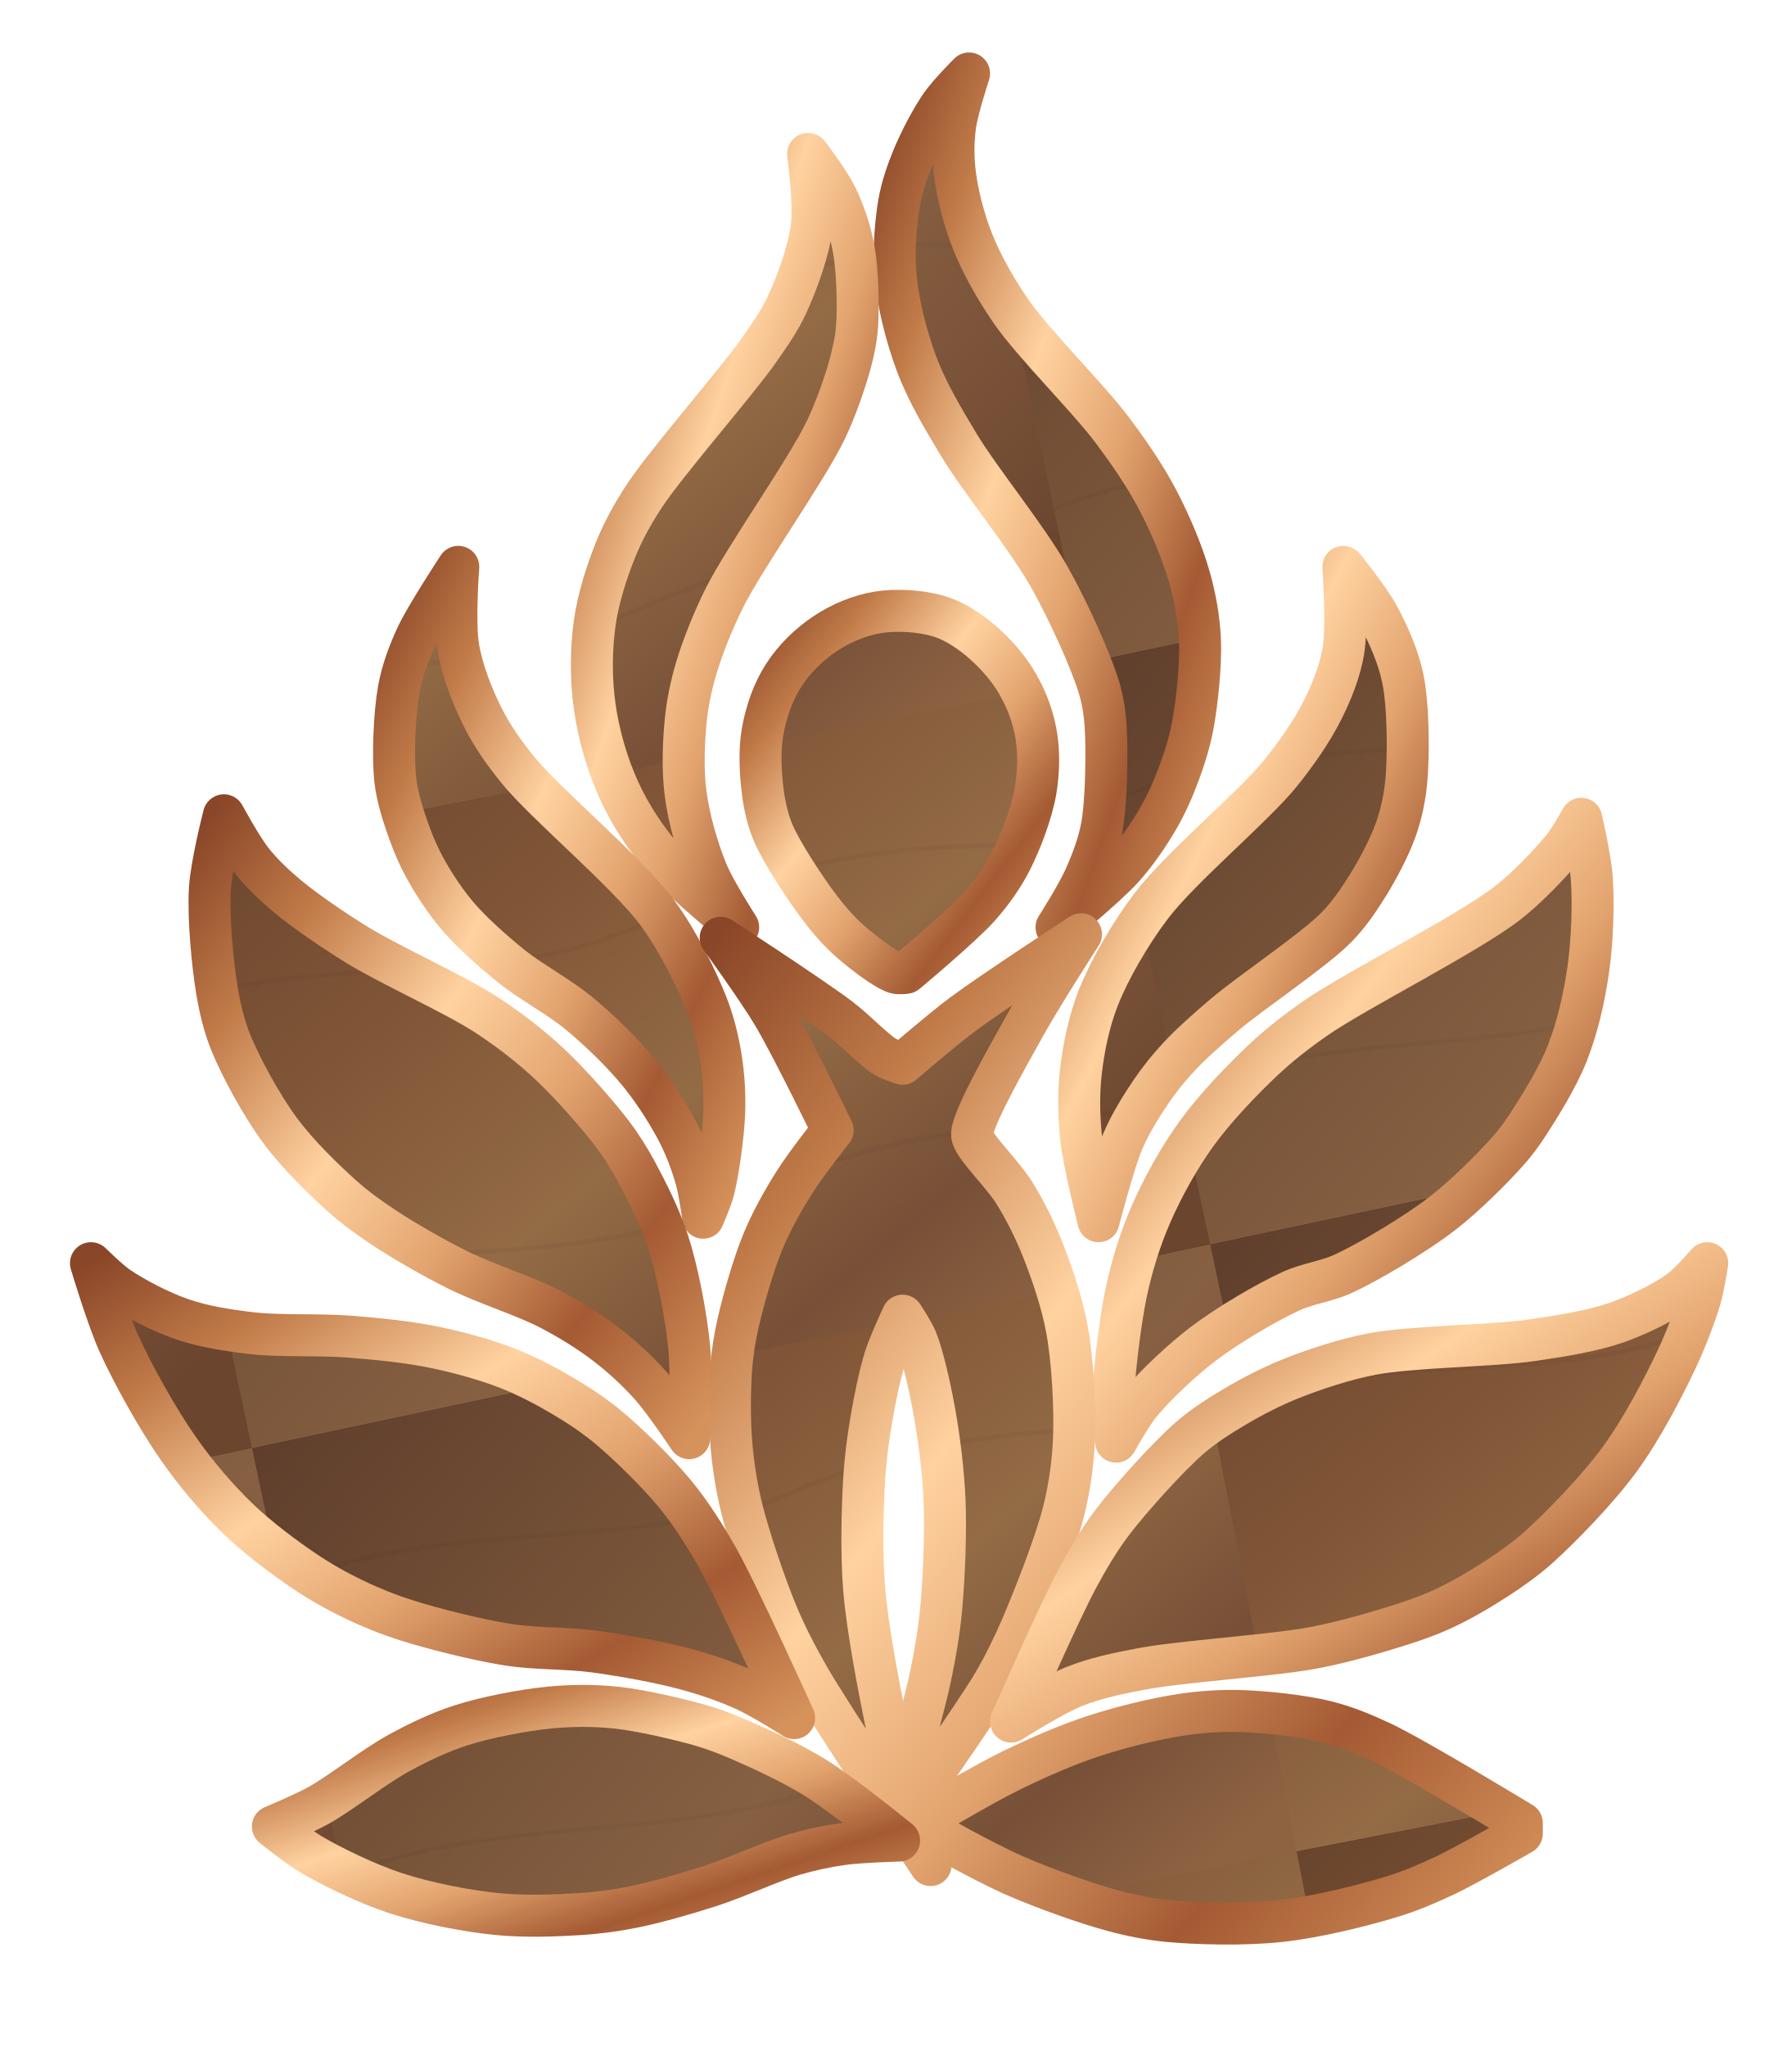
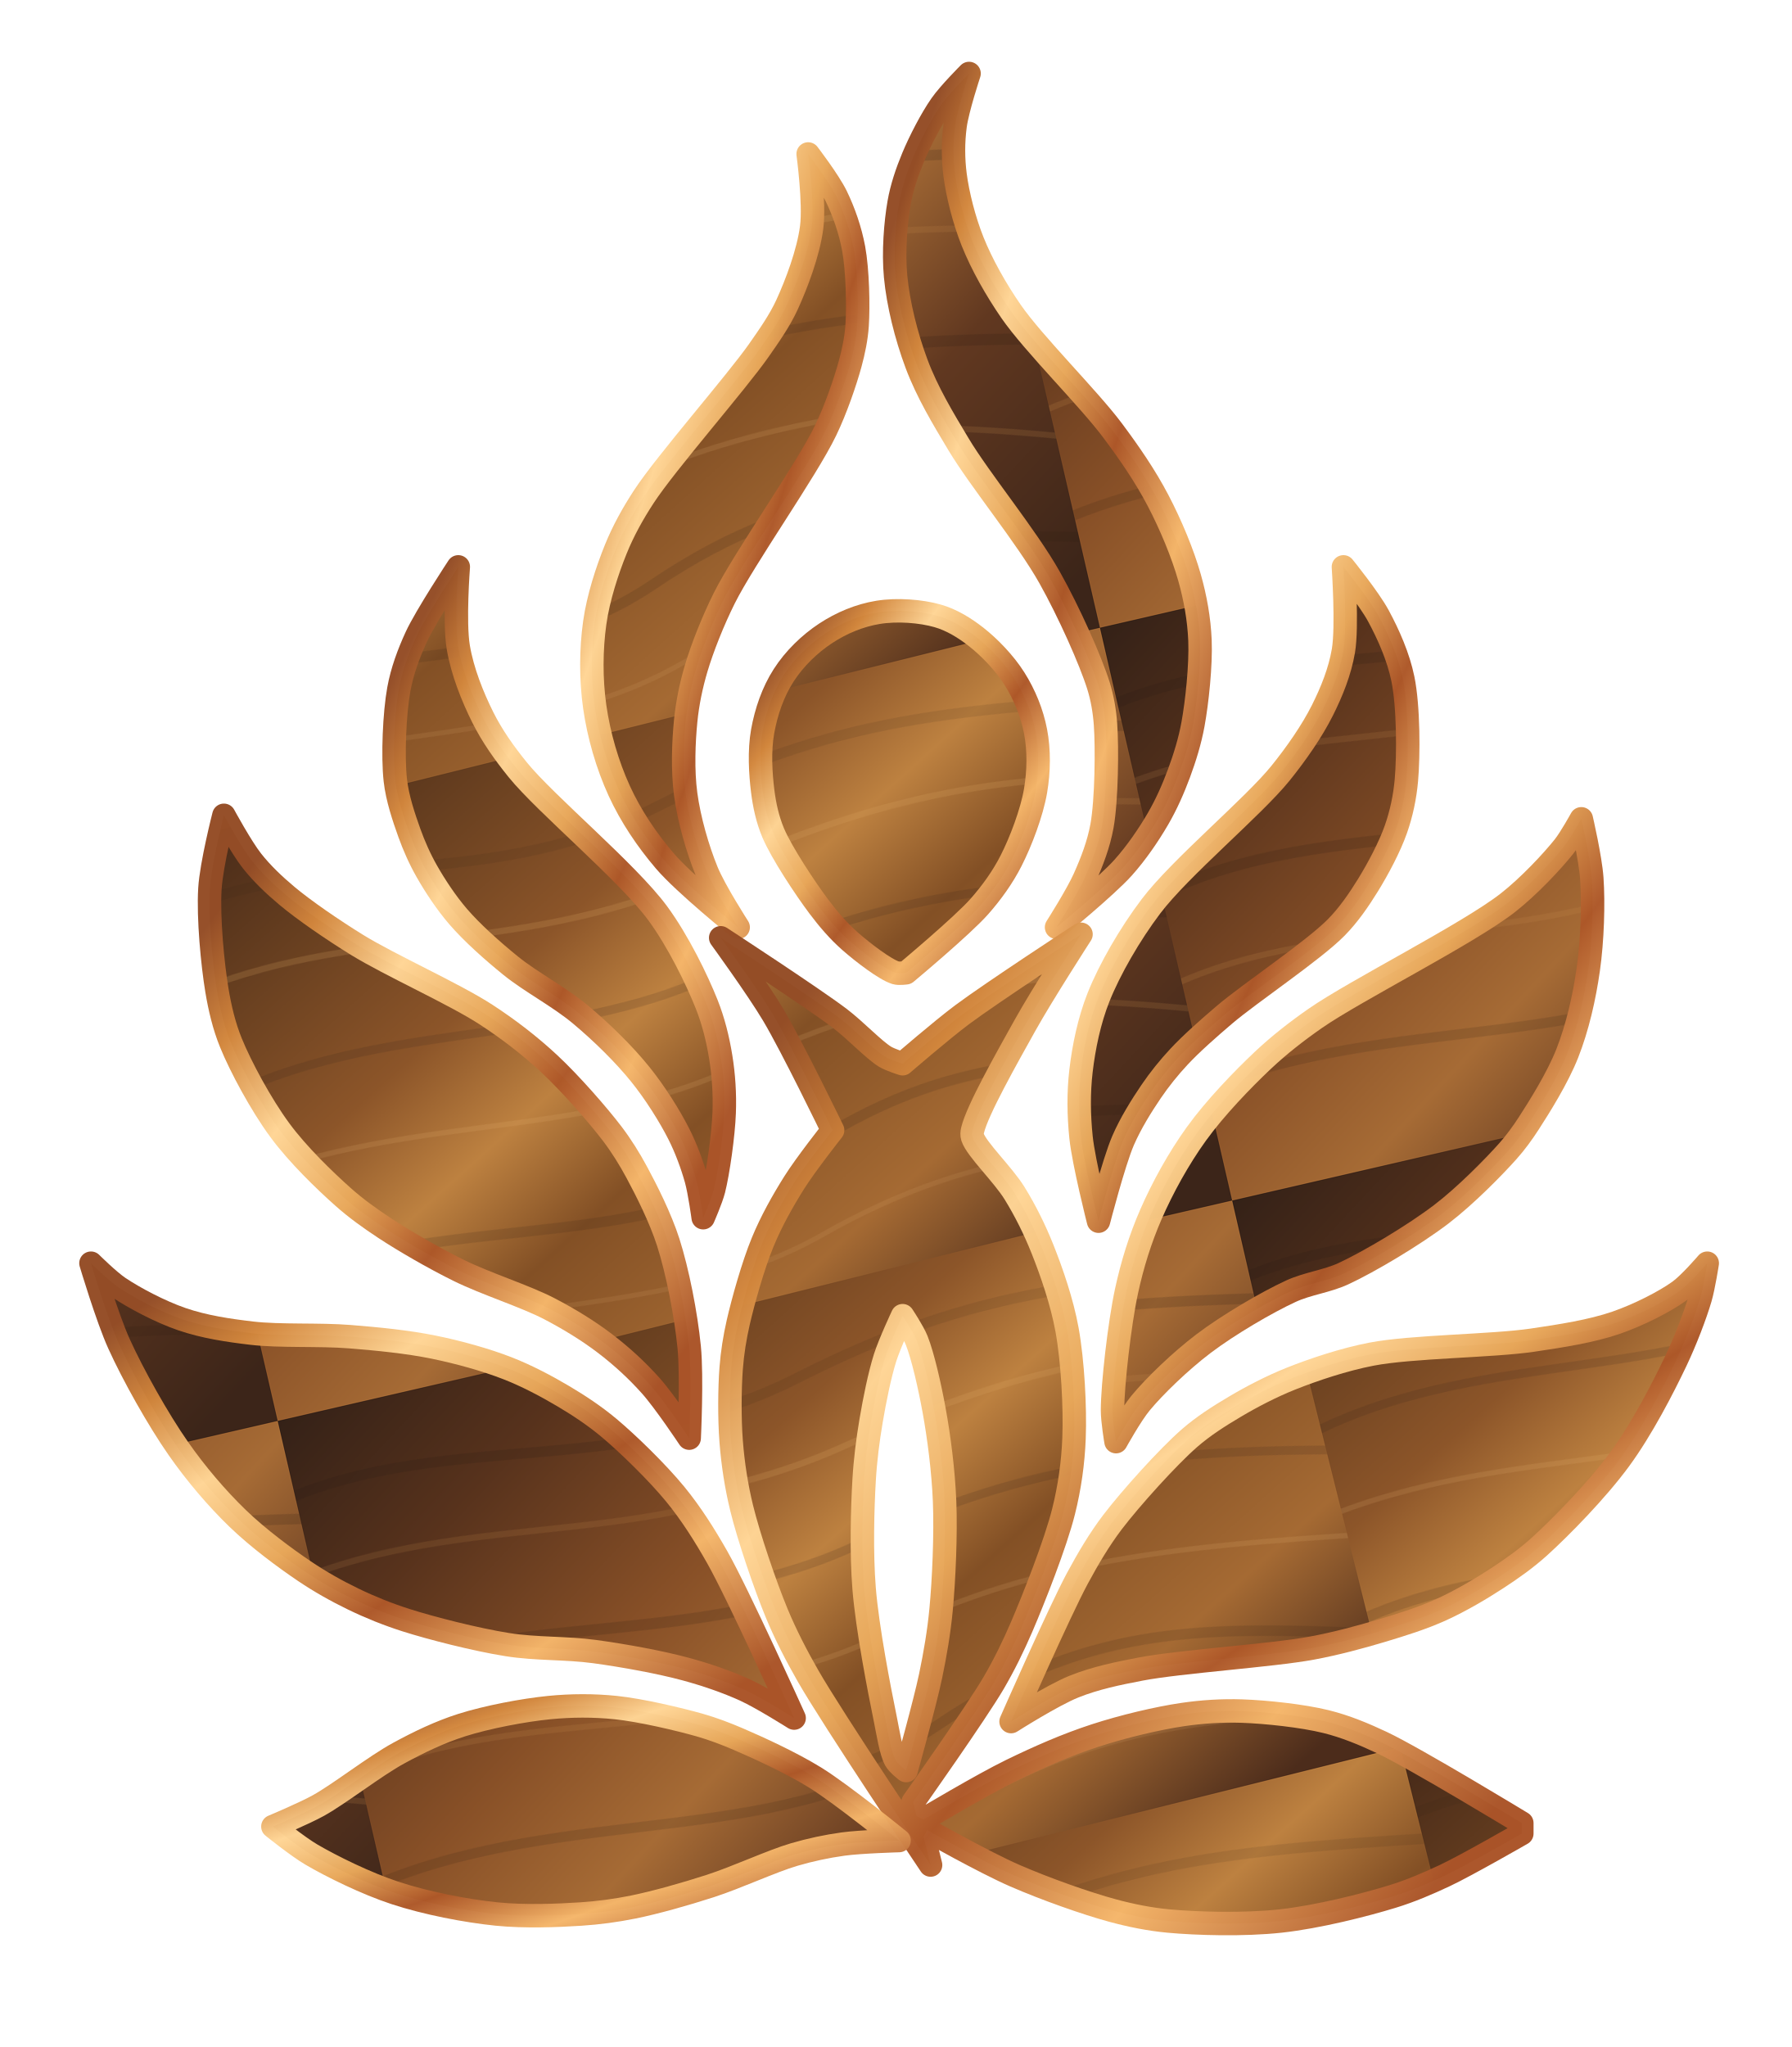
<svg xmlns="http://www.w3.org/2000/svg" viewBox="34 85 512 585" width="512" height="585" role="img" aria-label="Isotipo Equilibria Wellness">
  <defs>
    <linearGradient id="bronzeText" x1="0" y1="0" x2="1" y2="0">
      <stop offset="0" stop-color="#9e7143" />
      <stop offset=".22" stop-color="#c8975a" />
      <stop offset=".47" stop-color="#f0d6a0" />
      <stop offset=".70" stop-color="#d0a16a" />
      <stop offset="1" stop-color="#987044" />
    </linearGradient>
-     <linearGradient id="woodHoney" x1="0" y1="0" x2=".9" y2="1">
-       <stop offset="0" stop-color="#69452d" />
-       <stop offset=".30" stop-color="#805537" />
-       <stop offset=".58" stop-color="#936b45" />
-       <stop offset=".83" stop-color="#775037" />
-       <stop offset="1" stop-color="#8d6342" />
+     <linearGradient id="woodHoney" x1="0" y1="0" x2=".88" y2="1">
+       <stop offset="0" stop-color="#442818" />
+       <stop offset=".18" stop-color="#694020" />
+       <stop offset=".35" stop-color="#8c5529" />
+       <stop offset=".48" stop-color="#bd8140" />
+       <stop offset=".61" stop-color="#835025" />
+       <stop offset=".81" stop-color="#a56a33" />
+       <stop offset="1" stop-color="#4c2c1b" />
    </linearGradient>
-     <linearGradient id="woodWalnut" x1="0" y1="0" x2="1" y2=".8">
-       <stop offset="0" stop-color="#5f3e2c" />
-       <stop offset=".32" stop-color="#735036" />
-       <stop offset=".63" stop-color="#876042" />
-       <stop offset="1" stop-color="#6c452f" />
+     <linearGradient id="woodWalnut" x1="0" y1="0" x2="1" y2=".9">
+       <stop offset="0" stop-color="#342117" />
+       <stop offset=".19" stop-color="#57321c" />
+       <stop offset=".41" stop-color="#885027" />
+       <stop offset=".57" stop-color="#a66b35" />
+       <stop offset=".75" stop-color="#613820" />
+       <stop offset="1" stop-color="#3c2519" />
    </linearGradient>
-     <linearGradient id="copperRim" x1="0" y1="0" x2="1" y2="1">
-       <stop offset="0" stop-color="#8a4628" />
-       <stop offset=".18" stop-color="#c17b49" />
-       <stop offset=".40" stop-color="#ffd2a0" />
-       <stop offset=".59" stop-color="#e2a36e" />
-       <stop offset=".79" stop-color="#a45a33" />
-       <stop offset="1" stop-color="#d6925b" />
+     <linearGradient id="copperRim" x1=".05" y1=".12" x2=".9" y2=".95">
+       <stop offset="0" stop-color="#944d26" />
+       <stop offset=".13" stop-color="#d2863c" />
+       <stop offset=".28" stop-color="#ffd595" />
+       <stop offset=".44" stop-color="#e8a759" />
+       <stop offset=".59" stop-color="#ad5728" />
+       <stop offset=".78" stop-color="#f5b66a" />
+       <stop offset="1" stop-color="#aa5428" />
    </linearGradient>
-     <pattern id="woodPetal" width="280" height="170" patternUnits="userSpaceOnUse" patternTransform="rotate(-11)">
-       <rect width="280" height="170" fill="url(#woodHoney)" />
-       <g fill="none" stroke="#38251b" stroke-width="1.35" opacity=".065" stroke-linecap="round">
-         <path d="M-10 44C48 29 95 57 148 44S236 37 295 51" />
-         <path d="M-10 127C51 112 101 140 157 127S236 119 294 136" />
+     <pattern id="woodPetal" width="280" height="168" patternUnits="userSpaceOnUse" patternTransform="rotate(-14)">
+       <rect width="280" height="168" fill="url(#woodHoney)" />
+       <g fill="none" stroke-linecap="round">
+         <path d="M-14 22C40 8 81 37 138 24S227 17 296 30" stroke="#2f1e15" stroke-width="3" opacity=".12" />
+         <path d="M-12 45C44 33 87 57 147 46S241 39 296 54" stroke="#dfaa64" stroke-width="1.8" opacity=".19" />
+         <path d="M-11 77C43 61 94 85 145 74S236 69 294 84" stroke="#321f17" stroke-width="2.5" opacity=".16" />
+         <path d="M-10 100C46 90 95 112 145 101S239 98 298 109" stroke="#edbe7b" stroke-width="1.5" opacity=".14" />
+         <path d="M-11 132C45 117 101 149 153 130S237 122 292 138" stroke="#332015" stroke-width="3" opacity=".16" />
+         <path d="M-8 155C49 144 105 168 155 154S239 148 297 162" stroke="#e6b075" stroke-width="1.4" opacity=".12" />
      </g>
    </pattern>
-     <pattern id="woodPetalDark" width="280" height="170" patternUnits="userSpaceOnUse" patternTransform="rotate(-12)">
-       <rect width="280" height="170" fill="url(#woodWalnut)" />
-       <g fill="none" stroke="#2d211a" stroke-width="1.3" opacity=".055" stroke-linecap="round">
-         <path d="M-8 42C46 27 101 55 156 43S236 37 293 52" />
-         <path d="M-8 127C43 113 101 140 153 126S234 120 291 136" />
+     <pattern id="woodPetalDark" width="280" height="168" patternUnits="userSpaceOnUse" patternTransform="rotate(-13)">
+       <rect width="280" height="168" fill="url(#woodWalnut)" />
+       <g fill="none" stroke-linecap="round">
+         <path d="M-14 25C39 10 87 38 142 26S229 18 296 32" stroke="#251710" stroke-width="3" opacity=".17" />
+         <path d="M-12 47C42 35 93 60 143 47S240 40 296 55" stroke="#d99b54" stroke-width="1.8" opacity=".13" />
+         <path d="M-11 81C42 63 97 91 151 80S233 72 296 87" stroke="#21160f" stroke-width="3.2" opacity=".16" />
+         <path d="M-10 106C45 91 95 120 154 105S237 97 296 117" stroke="#c78e4f" stroke-width="1.7" opacity=".17" />
+         <path d="M-10 137C45 124 102 148 148 136S237 129 297 146" stroke="#2a1910" stroke-width="2.9" opacity=".15" />
      </g>
    </pattern>
  </defs>
  <g shape-rendering="geometricPrecision">
-     <path d="M311.00,106.00 C311.00,106.00 305.29,111.71 303.00,115.00 C300.23,118.97 296.96,125.29 295.00,130.00 C293.26,134.19 291.78,138.53 291.00,143.00 C290.01,148.68 289.34,157.02 290.00,164.00 C290.73,171.75 293.00,180.97 296.00,189.00 C299.02,197.06 303.55,204.59 308.00,212.00 C314.17,222.29 327.46,238.37 334.00,250.00 C339.56,259.88 345.76,273.81 348.00,281.00 C349.11,284.56 349.73,288.28 350.00,292.00 C350.49,298.68 350.32,313.65 349.00,321.00 C348.07,326.19 346.15,331.19 344.00,336.00 C341.83,340.86 336.00,350.00 336.00,350.00 C336.00,350.00 350.25,338.30 355.00,333.00 C358.83,328.73 362.36,323.54 365.00,319.00 C367.40,314.87 369.34,310.47 371.00,306.00 C372.67,301.49 374.13,296.77 375.00,292.00 C376.16,285.66 377.29,275.05 377.00,268.00 C376.75,261.92 375.66,255.85 374.00,250.00 C372.09,243.26 368.68,235.02 365.00,228.00 C361.32,220.97 356.76,214.37 352.00,208.00 C345.17,198.85 329.40,183.26 323.00,174.00 C318.68,167.74 314.63,160.57 312.00,154.00 C309.57,147.92 307.72,140.56 307.00,135.00 C306.40,130.37 306.39,125.63 307.00,121.00 C307.64,116.12 311.00,106.00 311.00,106.00 Z" fill="url(#woodPetalDark)" stroke="url(#copperRim)" stroke-linejoin="round" stroke-width="12" stroke-opacity="1" fill-rule="evenodd" />
-     <path d="M265.00,129.00 C265.00,129.00 266.91,143.05 266.00,150.00 C265.05,157.29 261.66,166.19 259.00,172.00 C256.88,176.63 253.91,180.83 251.00,185.00 C244.45,194.39 224.41,217.17 218.00,227.00 C214.90,231.75 212.12,236.75 210.00,242.00 C207.57,248.00 205.01,255.79 204.00,263.00 C202.94,270.57 202.87,279.08 204.00,287.00 C205.15,295.08 207.61,303.60 211.00,311.00 C214.32,318.23 218.84,324.95 224.00,331.00 C229.64,337.62 245.00,350.00 245.00,350.00 C245.00,350.00 238.32,339.66 236.00,334.00 C233.40,327.65 230.97,319.24 230.00,312.00 C229.07,305.06 229.40,297.02 230.00,291.00 C230.50,285.93 231.55,280.89 233.00,276.00 C234.75,270.11 237.80,262.43 241.00,256.00 C246.77,244.42 264.49,219.46 270.00,208.00 C272.93,201.92 275.62,194.05 277.00,189.00 C277.98,185.40 278.75,181.72 279.00,178.00 C279.37,172.48 279.15,162.20 278.00,156.00 C277.04,150.82 275.21,145.53 273.00,141.00 C270.89,136.68 265.00,129.00 265.00,129.00 Z" fill="url(#woodPetal)" stroke="url(#copperRim)" stroke-linejoin="round" stroke-width="12" stroke-opacity="1" fill-rule="evenodd" />
-     <path d="M165.00,247.00 C165.00,247.00 155.73,261.07 153.00,267.00 C150.80,271.79 148.94,276.81 148.00,282.00 C146.75,288.86 146.23,301.12 147.00,308.00 C147.57,313.14 149.45,318.67 151.00,323.00 C152.36,326.79 154.01,330.50 156.00,334.00 C158.29,338.04 161.55,343.01 165.00,347.00 C168.96,351.58 174.69,356.70 180.00,361.00 C185.82,365.71 193.81,369.81 200.00,375.00 C206.14,380.15 212.36,386.26 217.00,392.00 C221.24,397.25 225.42,403.92 228.00,409.00 C230.11,413.14 231.87,417.97 233.00,422.00 C234.01,425.59 235.00,433.00 235.00,433.00 C235.00,433.00 237.30,427.76 238.00,425.00 C239.25,420.03 240.77,409.37 241.00,403.00 C241.20,397.66 240.85,392.19 240.00,387.00 C239.17,381.89 237.91,376.81 236.00,372.00 C233.23,365.02 227.83,353.93 222.00,346.00 C213.44,334.34 189.90,314.76 182.00,305.00 C178.22,300.33 174.68,295.38 172.00,290.00 C169.08,284.15 166.18,276.96 165.00,270.00 C163.77,262.74 165.00,247.00 165.00,247.00 Z" fill="url(#woodPetal)" stroke="url(#copperRim)" stroke-linejoin="round" stroke-width="12" stroke-opacity="1" fill-rule="evenodd" />
-     <path d="M418.00,247.00 C418.00,247.00 419.18,264.10 418.00,271.00 C416.99,276.92 414.69,282.63 412.00,288.00 C409.04,293.91 404.53,300.39 400.00,306.00 C392.17,315.68 371.35,332.96 363.00,344.00 C356.96,351.98 351.18,362.01 348.00,370.00 C345.34,376.69 343.79,384.28 343.00,391.00 C342.26,397.29 342.35,403.70 343.00,410.00 C343.74,417.21 348.00,434.00 348.00,434.00 C348.00,434.00 352.35,417.15 355.00,411.00 C357.13,406.06 360.29,400.99 363.00,397.00 C365.40,393.47 368.09,390.12 371.00,387.00 C374.46,383.28 379.51,378.82 384.00,375.00 C391.40,368.71 409.51,356.62 416.00,350.00 C419.50,346.43 422.37,342.25 425.00,338.00 C427.88,333.34 431.22,327.07 433.00,322.00 C434.58,317.50 435.58,312.75 436.00,308.00 C436.64,300.81 436.62,286.89 435.00,279.00 C433.70,272.69 430.89,266.35 428.00,261.00 C425.27,255.96 418.00,247.00 418.00,247.00 Z" fill="url(#woodPetalDark)" stroke="url(#copperRim)" stroke-linejoin="round" stroke-width="12" stroke-opacity="1" fill-rule="evenodd" />
-     <path d="M285.00,260.00 C279.68,260.86 274.50,263.04 270.00,266.00 C265.39,269.04 261.06,273.24 258.00,278.00 C254.93,282.77 253.01,288.41 252.00,294.00 C250.99,299.58 251.40,306.14 252.00,311.00 C252.50,315.09 253.40,319.20 255.00,323.00 C257.40,328.69 264.18,338.91 268.00,344.00 C270.69,347.59 273.63,351.04 277.00,354.00 C280.66,357.22 287.01,362.07 290.00,363.00 C290.95,363.30 293.00,363.00 293.00,363.00 C293.00,363.00 309.15,349.53 314.00,344.00 C317.48,340.04 320.61,335.70 323.00,331.00 C325.80,325.50 328.93,317.27 330.00,311.00 C330.95,305.41 331.04,299.43 330.00,294.00 C328.98,288.71 326.87,283.56 324.00,279.00 C321.12,274.42 316.78,269.96 313.00,267.00 C309.71,264.43 306.02,262.15 302.00,261.00 C297.26,259.64 290.46,259.11 285.00,260.00 Z" fill="url(#woodPetal)" stroke="url(#copperRim)" stroke-linejoin="round" stroke-width="12" stroke-opacity="1" fill-rule="evenodd" />
-     <path d="M98.00,318.00 C98.00,318.00 94.43,331.89 94.00,339.00 C93.50,347.39 94.78,360.67 96.00,368.00 C96.85,373.10 98.05,378.21 100.00,383.00 C102.77,389.82 108.58,400.64 114.00,408.00 C119.17,415.03 126.88,422.43 132.00,427.00 C135.73,430.33 139.82,433.25 144.00,436.00 C149.46,439.59 157.77,444.42 165.00,448.00 C172.83,451.88 184.04,455.38 191.00,459.00 C196.58,461.90 202.16,465.30 207.00,469.00 C211.69,472.58 216.07,476.60 220.00,481.00 C224.03,485.51 231.00,496.00 231.00,496.00 C231.00,496.00 231.85,478.62 231.00,470.00 C230.07,460.61 227.67,448.34 225.00,440.00 C222.77,433.04 218.77,425.13 216.00,420.00 C213.94,416.18 211.63,412.46 209.00,409.00 C204.97,403.70 197.06,394.64 191.00,389.00 C185.44,383.82 179.37,379.15 173.00,375.00 C163.95,369.09 145.43,360.82 136.00,355.00 C129.08,350.72 120.92,345.13 116.00,341.00 C112.39,337.97 108.92,334.70 106.00,331.00 C102.96,327.15 98.00,318.00 98.00,318.00 Z" fill="url(#woodPetal)" stroke="url(#copperRim)" stroke-linejoin="round" stroke-width="12" stroke-opacity="1" fill-rule="evenodd" />
-     <path d="M486.00,319.00 C486.00,319.00 482.96,324.54 481.00,327.00 C477.67,331.18 470.95,338.36 465.00,343.00 C453.60,351.90 421.41,368.07 410.00,376.00 C404.74,379.66 399.66,383.61 395.00,388.00 C389.23,393.43 381.34,401.60 376.00,409.00 C370.85,416.14 366.30,424.44 363.00,432.00 C359.92,439.05 357.62,446.48 356.00,454.00 C353.98,463.34 352.02,480.79 352.00,488.00 C351.99,491.02 353.00,497.00 353.00,497.00 C353.00,497.00 357.23,489.35 360.00,486.00 C364.01,481.14 371.42,473.99 378.00,469.00 C385.16,463.57 396.19,457.13 403.00,454.00 C407.79,451.80 413.22,451.21 418.00,449.00 C425.35,445.60 438.19,437.96 446.00,432.00 C452.93,426.71 460.99,418.50 465.00,414.00 C467.22,411.51 469.19,408.80 471.00,406.00 C473.97,401.40 479.22,393.08 482.00,386.00 C484.90,378.62 486.84,370.16 488.00,362.00 C489.19,353.63 489.49,343.20 489.00,336.00 C488.61,330.26 486.00,319.00 486.00,319.00 Z" fill="url(#woodPetalDark)" stroke="url(#copperRim)" stroke-linejoin="round" stroke-width="12" stroke-opacity="1" fill-rule="evenodd" />
-     <path d="M240.00,353.00 C240.00,353.00 250.46,367.37 255.00,375.00 C260.44,384.13 272.00,408.00 272.00,408.00 C272.00,408.00 264.29,417.75 261.00,423.00 C257.65,428.34 254.44,434.07 252.00,440.00 C249.25,446.67 246.38,456.96 245.00,463.00 C244.03,467.27 243.33,471.63 243.00,476.00 C242.57,481.68 242.48,490.31 243.00,497.00 C243.50,503.39 244.48,509.77 246.00,516.00 C248.01,524.24 252.70,538.03 256.00,546.00 C258.57,552.20 261.67,558.18 265.00,564.00 C271.99,576.22 300.00,618.00 300.00,618.00 L298.00,610.00 L299.00,608.00 C299.00,608.00 315.39,617.25 324.00,621.00 C332.85,624.86 344.60,629.00 352.00,631.00 C357.24,632.42 362.60,633.50 368.00,634.00 C376.01,634.74 389.40,635.15 400.00,634.00 C410.73,632.84 424.21,629.39 432.00,627.00 C437.15,625.42 442.13,623.29 447.00,621.00 C453.22,618.07 469.00,609.00 469.00,609.00 L469.00,606.00 C469.00,606.00 438.53,587.49 429.00,583.00 C423.85,580.57 418.53,578.36 413.00,577.00 C406.32,575.35 395.87,574.23 389.00,574.00 C383.33,573.81 377.62,574.17 372.00,575.00 C364.95,576.04 355.15,578.34 347.00,581.00 C338.81,583.67 330.79,587.21 323.00,591.00 C314.81,594.98 298.00,605.00 298.00,605.00 L296.00,604.00 L295.00,600.00 C295.00,600.00 313.04,574.48 318.00,566.00 C321.01,560.85 323.64,555.48 326.00,550.00 C329.49,541.89 335.72,526.11 338.00,517.00 C339.72,510.14 340.73,503.07 341.00,496.00 C341.34,487.29 340.64,474.04 339.00,465.00 C337.57,457.12 334.59,448.49 332.00,442.00 C329.79,436.46 327.13,431.07 324.00,426.00 C320.68,420.63 313.16,413.48 312.00,410.00 C311.79,409.37 311.85,408.65 312.00,408.00 C313.36,402.23 321.81,387.33 327.00,378.00 C331.95,369.11 343.00,352.00 343.00,352.00 C343.00,352.00 317.42,368.71 309.00,375.00 C303.12,379.39 292.00,389.00 292.00,389.00 C292.00,389.00 288.54,387.93 287.00,387.00 C283.80,385.07 278.52,379.43 274.00,376.00 C266.29,370.15 240.00,353.00 240.00,353.00 Z M292.00,461.00 C292.00,461.00 295.00,465.51 296.00,468.00 C297.78,472.44 299.77,481.24 301.00,488.00 C302.40,495.67 303.64,505.28 304.00,514.00 C304.39,523.52 303.79,536.66 303.00,545.00 C302.40,551.38 301.31,557.72 300.00,564.00 C298.40,571.69 293.00,591.00 293.00,591.00 C293.00,591.00 290.70,589.23 290.00,588.00 C288.64,585.59 287.83,580.04 287.00,576.00 C285.33,567.86 281.92,550.38 281.00,539.00 C280.17,528.70 280.53,516.01 281.00,508.00 C281.33,502.30 282.05,496.63 283.00,491.00 C283.99,485.16 285.42,478.00 287.00,473.00 C288.31,468.87 292.00,461.00 292.00,461.00 Z" fill="url(#woodPetal)" stroke="url(#copperRim)" stroke-linejoin="round" stroke-width="12" stroke-opacity="1" fill-rule="evenodd" />
-     <path d="M60.00,446.00 C60.00,446.00 64.65,461.61 68.00,469.00 C72.04,477.93 79.20,490.70 85.00,499.00 C90.01,506.17 95.95,513.16 102.00,519.00 C107.81,524.60 115.43,530.24 121.00,534.00 C125.46,537.01 130.16,539.66 135.00,542.00 C139.84,544.34 144.87,546.36 150.00,548.00 C157.30,550.33 169.96,553.56 179.00,555.00 C187.26,556.32 195.72,555.88 204.00,557.00 C212.51,558.16 222.84,560.06 230.00,562.00 C235.80,563.57 241.82,565.63 247.00,568.00 C251.89,570.24 261.00,576.00 261.00,576.00 C261.00,576.00 244.98,540.52 239.00,530.00 C235.44,523.73 231.57,517.58 227.00,512.00 C221.87,505.75 213.46,497.56 208.00,493.00 C203.95,489.62 199.54,486.69 195.00,484.00 C190.17,481.14 184.56,478.16 179.00,476.00 C172.83,473.60 165.13,471.46 158.00,470.00 C150.48,468.47 142.04,467.64 134.00,467.00 C125.33,466.30 114.01,466.94 106.00,466.00 C99.25,465.21 92.39,464.19 86.00,462.00 C79.65,459.82 72.26,455.86 68.00,453.00 C65.06,451.02 60.00,446.00 60.00,446.00 Z" fill="url(#woodPetalDark)" stroke="url(#copperRim)" stroke-linejoin="round" stroke-width="12" stroke-opacity="1" fill-rule="evenodd" />
-     <path d="M522.00,446.00 C522.00,446.00 517.06,451.79 514.00,454.00 C509.75,457.06 502.34,460.80 496.00,463.00 C488.97,465.44 480.08,466.81 472.00,468.00 C460.34,469.71 437.49,469.78 426.00,472.00 C418.13,473.52 409.49,476.41 403.00,479.00 C397.46,481.21 391.83,484.14 387.00,487.00 C382.46,489.69 377.97,492.54 374.00,496.00 C367.92,501.30 357.19,513.18 352.00,520.00 C348.19,525.01 344.99,530.47 342.00,536.00 C336.92,545.39 323.00,577.00 323.00,577.00 C323.00,577.00 334.78,569.50 341.00,567.00 C347.08,564.56 353.57,563.23 360.00,562.00 C371.30,559.83 397.53,558.13 409.00,556.00 C415.76,554.75 422.83,552.85 429.00,551.00 C434.75,549.27 440.53,547.48 446.00,545.00 C451.52,542.49 457.34,539.04 462.00,536.00 C466.19,533.27 470.29,530.35 474.00,527.00 C480.05,521.53 490.48,510.91 497.00,502.00 C503.35,493.32 509.30,481.76 513.00,474.00 C515.77,468.19 518.62,460.72 520.00,456.00 C520.95,452.74 522.00,446.00 522.00,446.00 Z" fill="url(#woodPetal)" stroke="url(#copperRim)" stroke-linejoin="round" stroke-width="12" stroke-opacity="1" fill-rule="evenodd" />
-     <path d="M112.00,607.00 C112.00,607.00 119.09,612.71 123.00,615.00 C128.75,618.37 138.64,623.26 147.00,626.00 C155.87,628.91 167.11,631.09 176.00,632.00 C183.96,632.81 193.49,632.43 200.00,632.00 C205.03,631.67 210.06,631.00 215.00,630.00 C221.20,628.75 229.77,626.34 237.00,624.00 C244.68,621.52 254.61,616.87 261.00,615.00 C265.58,613.66 270.27,612.65 275.00,612.00 C280.01,611.31 291.00,611.00 291.00,611.00 C291.00,611.00 274.74,597.78 267.00,593.00 C260.03,588.69 250.56,584.39 245.00,582.00 C241.42,580.46 237.75,579.07 234.00,578.00 C228.19,576.35 217.21,573.74 210.00,573.00 C203.70,572.35 197.30,572.38 191.00,573.00 C183.62,573.73 173.18,575.72 166.00,578.00 C159.74,579.99 153.77,582.86 148.00,586.00 C141.10,589.75 131.09,597.63 125.00,601.00 C120.82,603.31 112.00,607.00 112.00,607.00 Z" fill="url(#woodPetalDark)" stroke="url(#copperRim)" stroke-linejoin="round" stroke-width="12" stroke-opacity="1" fill-rule="evenodd" />
+     <path d="M311.00,106.00 C311.00,106.00 305.29,111.71 303.00,115.00 C300.23,118.97 296.96,125.29 295.00,130.00 C293.26,134.19 291.78,138.53 291.00,143.00 C290.01,148.68 289.34,157.02 290.00,164.00 C290.73,171.75 293.00,180.97 296.00,189.00 C299.02,197.06 303.55,204.59 308.00,212.00 C314.17,222.29 327.46,238.37 334.00,250.00 C339.56,259.88 345.76,273.81 348.00,281.00 C349.11,284.56 349.73,288.28 350.00,292.00 C350.49,298.68 350.32,313.65 349.00,321.00 C348.07,326.19 346.15,331.19 344.00,336.00 C341.83,340.86 336.00,350.00 336.00,350.00 C336.00,350.00 350.25,338.30 355.00,333.00 C358.83,328.73 362.36,323.54 365.00,319.00 C367.40,314.87 369.34,310.47 371.00,306.00 C372.67,301.49 374.13,296.77 375.00,292.00 C376.16,285.66 377.29,275.05 377.00,268.00 C376.75,261.92 375.66,255.85 374.00,250.00 C372.09,243.26 368.68,235.02 365.00,228.00 C361.32,220.97 356.76,214.37 352.00,208.00 C345.17,198.85 329.40,183.26 323.00,174.00 C318.68,167.74 314.63,160.57 312.00,154.00 C309.57,147.92 307.72,140.56 307.00,135.00 C306.40,130.37 306.39,125.63 307.00,121.00 C307.64,116.12 311.00,106.00 311.00,106.00 Z" fill="url(#woodPetalDark)" stroke="url(#copperRim)" stroke-linejoin="round" stroke-width="6.7" stroke-opacity=".98" fill-rule="evenodd" />
+     <path d="M265.00,129.00 C265.00,129.00 266.91,143.05 266.00,150.00 C265.05,157.29 261.66,166.19 259.00,172.00 C256.88,176.63 253.91,180.83 251.00,185.00 C244.45,194.39 224.41,217.17 218.00,227.00 C214.90,231.75 212.12,236.75 210.00,242.00 C207.57,248.00 205.01,255.79 204.00,263.00 C202.94,270.57 202.87,279.08 204.00,287.00 C205.15,295.08 207.61,303.60 211.00,311.00 C214.32,318.23 218.84,324.95 224.00,331.00 C229.64,337.62 245.00,350.00 245.00,350.00 C245.00,350.00 238.32,339.66 236.00,334.00 C233.40,327.65 230.97,319.24 230.00,312.00 C229.07,305.06 229.40,297.02 230.00,291.00 C230.50,285.93 231.55,280.89 233.00,276.00 C234.75,270.11 237.80,262.43 241.00,256.00 C246.77,244.42 264.49,219.46 270.00,208.00 C272.93,201.92 275.62,194.05 277.00,189.00 C277.98,185.40 278.75,181.72 279.00,178.00 C279.37,172.48 279.15,162.20 278.00,156.00 C277.04,150.82 275.21,145.53 273.00,141.00 C270.89,136.68 265.00,129.00 265.00,129.00 Z" fill="url(#woodPetal)" stroke="url(#copperRim)" stroke-linejoin="round" stroke-width="6.7" stroke-opacity=".98" fill-rule="evenodd" />
+     <path d="M165.00,247.00 C165.00,247.00 155.73,261.07 153.00,267.00 C150.80,271.79 148.94,276.81 148.00,282.00 C146.75,288.86 146.23,301.12 147.00,308.00 C147.57,313.14 149.45,318.67 151.00,323.00 C152.36,326.79 154.01,330.50 156.00,334.00 C158.29,338.04 161.55,343.01 165.00,347.00 C168.96,351.58 174.69,356.70 180.00,361.00 C185.82,365.71 193.81,369.81 200.00,375.00 C206.14,380.15 212.36,386.26 217.00,392.00 C221.24,397.25 225.42,403.92 228.00,409.00 C230.11,413.14 231.87,417.97 233.00,422.00 C234.01,425.59 235.00,433.00 235.00,433.00 C235.00,433.00 237.30,427.76 238.00,425.00 C239.25,420.03 240.77,409.37 241.00,403.00 C241.20,397.66 240.85,392.19 240.00,387.00 C239.17,381.89 237.91,376.81 236.00,372.00 C233.23,365.02 227.83,353.93 222.00,346.00 C213.44,334.34 189.90,314.76 182.00,305.00 C178.22,300.33 174.68,295.38 172.00,290.00 C169.08,284.15 166.18,276.96 165.00,270.00 C163.77,262.74 165.00,247.00 165.00,247.00 Z" fill="url(#woodPetal)" stroke="url(#copperRim)" stroke-linejoin="round" stroke-width="6.7" stroke-opacity=".98" fill-rule="evenodd" />
+     <path d="M418.00,247.00 C418.00,247.00 419.18,264.10 418.00,271.00 C416.99,276.92 414.69,282.63 412.00,288.00 C409.04,293.91 404.53,300.39 400.00,306.00 C392.17,315.68 371.35,332.96 363.00,344.00 C356.96,351.98 351.18,362.01 348.00,370.00 C345.34,376.69 343.79,384.28 343.00,391.00 C342.26,397.29 342.35,403.70 343.00,410.00 C343.74,417.21 348.00,434.00 348.00,434.00 C348.00,434.00 352.35,417.15 355.00,411.00 C357.13,406.06 360.29,400.99 363.00,397.00 C365.40,393.47 368.09,390.12 371.00,387.00 C374.46,383.28 379.51,378.82 384.00,375.00 C391.40,368.71 409.51,356.62 416.00,350.00 C419.50,346.43 422.37,342.25 425.00,338.00 C427.88,333.34 431.22,327.07 433.00,322.00 C434.58,317.50 435.58,312.75 436.00,308.00 C436.64,300.81 436.62,286.89 435.00,279.00 C433.70,272.69 430.89,266.35 428.00,261.00 C425.27,255.96 418.00,247.00 418.00,247.00 Z" fill="url(#woodPetalDark)" stroke="url(#copperRim)" stroke-linejoin="round" stroke-width="6.7" stroke-opacity=".98" fill-rule="evenodd" />
+     <path d="M285.00,260.00 C279.68,260.86 274.50,263.04 270.00,266.00 C265.39,269.04 261.06,273.24 258.00,278.00 C254.93,282.77 253.01,288.41 252.00,294.00 C250.99,299.58 251.40,306.14 252.00,311.00 C252.50,315.09 253.40,319.20 255.00,323.00 C257.40,328.69 264.18,338.91 268.00,344.00 C270.69,347.59 273.63,351.04 277.00,354.00 C280.66,357.22 287.01,362.07 290.00,363.00 C290.95,363.30 293.00,363.00 293.00,363.00 C293.00,363.00 309.15,349.53 314.00,344.00 C317.48,340.04 320.61,335.70 323.00,331.00 C325.80,325.50 328.93,317.27 330.00,311.00 C330.95,305.41 331.04,299.43 330.00,294.00 C328.98,288.71 326.87,283.56 324.00,279.00 C321.12,274.42 316.78,269.96 313.00,267.00 C309.71,264.43 306.02,262.15 302.00,261.00 C297.26,259.64 290.46,259.11 285.00,260.00 Z" fill="url(#woodPetal)" stroke="url(#copperRim)" stroke-linejoin="round" stroke-width="6.7" stroke-opacity=".98" fill-rule="evenodd" />
+     <path d="M98.00,318.00 C98.00,318.00 94.43,331.89 94.00,339.00 C93.50,347.39 94.78,360.67 96.00,368.00 C96.85,373.10 98.05,378.21 100.00,383.00 C102.77,389.82 108.58,400.64 114.00,408.00 C119.17,415.03 126.88,422.43 132.00,427.00 C135.73,430.33 139.82,433.25 144.00,436.00 C149.46,439.59 157.77,444.42 165.00,448.00 C172.83,451.88 184.04,455.38 191.00,459.00 C196.58,461.90 202.16,465.30 207.00,469.00 C211.69,472.58 216.07,476.60 220.00,481.00 C224.03,485.51 231.00,496.00 231.00,496.00 C231.00,496.00 231.85,478.62 231.00,470.00 C230.07,460.61 227.67,448.34 225.00,440.00 C222.77,433.04 218.77,425.13 216.00,420.00 C213.94,416.18 211.63,412.46 209.00,409.00 C204.97,403.70 197.06,394.64 191.00,389.00 C185.44,383.82 179.37,379.15 173.00,375.00 C163.95,369.09 145.43,360.82 136.00,355.00 C129.08,350.72 120.92,345.13 116.00,341.00 C112.39,337.97 108.92,334.70 106.00,331.00 C102.96,327.15 98.00,318.00 98.00,318.00 Z" fill="url(#woodPetal)" stroke="url(#copperRim)" stroke-linejoin="round" stroke-width="6.7" stroke-opacity=".98" fill-rule="evenodd" />
+     <path d="M486.00,319.00 C486.00,319.00 482.96,324.54 481.00,327.00 C477.67,331.18 470.95,338.36 465.00,343.00 C453.60,351.90 421.41,368.07 410.00,376.00 C404.74,379.66 399.66,383.61 395.00,388.00 C389.23,393.43 381.34,401.60 376.00,409.00 C370.85,416.14 366.30,424.44 363.00,432.00 C359.92,439.05 357.62,446.48 356.00,454.00 C353.98,463.34 352.02,480.79 352.00,488.00 C351.99,491.02 353.00,497.00 353.00,497.00 C353.00,497.00 357.23,489.35 360.00,486.00 C364.01,481.14 371.42,473.99 378.00,469.00 C385.16,463.57 396.19,457.13 403.00,454.00 C407.79,451.80 413.22,451.21 418.00,449.00 C425.35,445.60 438.19,437.96 446.00,432.00 C452.93,426.71 460.99,418.50 465.00,414.00 C467.22,411.51 469.19,408.80 471.00,406.00 C473.97,401.40 479.22,393.08 482.00,386.00 C484.90,378.62 486.84,370.16 488.00,362.00 C489.19,353.63 489.49,343.20 489.00,336.00 C488.61,330.26 486.00,319.00 486.00,319.00 Z" fill="url(#woodPetalDark)" stroke="url(#copperRim)" stroke-linejoin="round" stroke-width="6.7" stroke-opacity=".98" fill-rule="evenodd" />
+     <path d="M240.00,353.00 C240.00,353.00 250.46,367.37 255.00,375.00 C260.44,384.13 272.00,408.00 272.00,408.00 C272.00,408.00 264.29,417.75 261.00,423.00 C257.65,428.34 254.44,434.07 252.00,440.00 C249.25,446.67 246.38,456.96 245.00,463.00 C244.03,467.27 243.33,471.63 243.00,476.00 C242.57,481.68 242.48,490.31 243.00,497.00 C243.50,503.39 244.48,509.77 246.00,516.00 C248.01,524.24 252.70,538.03 256.00,546.00 C258.57,552.20 261.67,558.18 265.00,564.00 C271.99,576.22 300.00,618.00 300.00,618.00 L298.00,610.00 L299.00,608.00 C299.00,608.00 315.39,617.25 324.00,621.00 C332.85,624.86 344.60,629.00 352.00,631.00 C357.24,632.42 362.60,633.50 368.00,634.00 C376.01,634.74 389.40,635.15 400.00,634.00 C410.73,632.84 424.21,629.39 432.00,627.00 C437.15,625.42 442.13,623.29 447.00,621.00 C453.22,618.07 469.00,609.00 469.00,609.00 L469.00,606.00 C469.00,606.00 438.53,587.49 429.00,583.00 C423.85,580.57 418.53,578.36 413.00,577.00 C406.32,575.35 395.87,574.23 389.00,574.00 C383.33,573.81 377.62,574.17 372.00,575.00 C364.95,576.04 355.15,578.34 347.00,581.00 C338.81,583.67 330.79,587.21 323.00,591.00 C314.81,594.98 298.00,605.00 298.00,605.00 L296.00,604.00 L295.00,600.00 C295.00,600.00 313.04,574.48 318.00,566.00 C321.01,560.85 323.64,555.48 326.00,550.00 C329.49,541.89 335.72,526.11 338.00,517.00 C339.72,510.14 340.73,503.07 341.00,496.00 C341.34,487.29 340.64,474.04 339.00,465.00 C337.57,457.12 334.59,448.49 332.00,442.00 C329.79,436.46 327.13,431.07 324.00,426.00 C320.68,420.63 313.16,413.48 312.00,410.00 C311.79,409.37 311.85,408.65 312.00,408.00 C313.36,402.23 321.81,387.33 327.00,378.00 C331.95,369.11 343.00,352.00 343.00,352.00 C343.00,352.00 317.42,368.71 309.00,375.00 C303.12,379.39 292.00,389.00 292.00,389.00 C292.00,389.00 288.54,387.93 287.00,387.00 C283.80,385.07 278.52,379.43 274.00,376.00 C266.29,370.15 240.00,353.00 240.00,353.00 Z M292.00,461.00 C292.00,461.00 295.00,465.51 296.00,468.00 C297.78,472.44 299.77,481.24 301.00,488.00 C302.40,495.67 303.64,505.28 304.00,514.00 C304.39,523.52 303.79,536.66 303.00,545.00 C302.40,551.38 301.31,557.72 300.00,564.00 C298.40,571.69 293.00,591.00 293.00,591.00 C293.00,591.00 290.70,589.23 290.00,588.00 C288.64,585.59 287.83,580.04 287.00,576.00 C285.33,567.86 281.92,550.38 281.00,539.00 C280.17,528.70 280.53,516.01 281.00,508.00 C281.33,502.30 282.05,496.63 283.00,491.00 C283.99,485.16 285.42,478.00 287.00,473.00 C288.31,468.87 292.00,461.00 292.00,461.00 Z" fill="url(#woodPetal)" stroke="url(#copperRim)" stroke-linejoin="round" stroke-width="6.7" stroke-opacity=".98" fill-rule="evenodd" />
+     <path d="M60.00,446.00 C60.00,446.00 64.65,461.61 68.00,469.00 C72.04,477.93 79.20,490.70 85.00,499.00 C90.01,506.17 95.95,513.16 102.00,519.00 C107.81,524.60 115.43,530.24 121.00,534.00 C125.46,537.01 130.16,539.66 135.00,542.00 C139.84,544.34 144.87,546.36 150.00,548.00 C157.30,550.33 169.96,553.56 179.00,555.00 C187.26,556.32 195.72,555.88 204.00,557.00 C212.51,558.16 222.84,560.06 230.00,562.00 C235.80,563.57 241.82,565.63 247.00,568.00 C251.89,570.24 261.00,576.00 261.00,576.00 C261.00,576.00 244.98,540.52 239.00,530.00 C235.44,523.73 231.57,517.58 227.00,512.00 C221.87,505.75 213.46,497.56 208.00,493.00 C203.95,489.62 199.54,486.69 195.00,484.00 C190.17,481.14 184.56,478.16 179.00,476.00 C172.83,473.60 165.13,471.46 158.00,470.00 C150.48,468.47 142.04,467.64 134.00,467.00 C125.33,466.30 114.01,466.94 106.00,466.00 C99.25,465.21 92.39,464.19 86.00,462.00 C79.65,459.82 72.26,455.86 68.00,453.00 C65.06,451.02 60.00,446.00 60.00,446.00 Z" fill="url(#woodPetalDark)" stroke="url(#copperRim)" stroke-linejoin="round" stroke-width="6.7" stroke-opacity=".98" fill-rule="evenodd" />
+     <path d="M522.00,446.00 C522.00,446.00 517.06,451.79 514.00,454.00 C509.75,457.06 502.34,460.80 496.00,463.00 C488.97,465.44 480.08,466.81 472.00,468.00 C460.34,469.71 437.49,469.78 426.00,472.00 C418.13,473.52 409.49,476.41 403.00,479.00 C397.46,481.21 391.83,484.14 387.00,487.00 C382.46,489.69 377.97,492.54 374.00,496.00 C367.92,501.30 357.19,513.18 352.00,520.00 C348.19,525.01 344.99,530.47 342.00,536.00 C336.92,545.39 323.00,577.00 323.00,577.00 C323.00,577.00 334.78,569.50 341.00,567.00 C347.08,564.56 353.57,563.23 360.00,562.00 C371.30,559.83 397.53,558.13 409.00,556.00 C415.76,554.75 422.83,552.85 429.00,551.00 C434.75,549.27 440.53,547.48 446.00,545.00 C451.52,542.49 457.34,539.04 462.00,536.00 C466.19,533.27 470.29,530.35 474.00,527.00 C480.05,521.53 490.48,510.91 497.00,502.00 C503.35,493.32 509.30,481.76 513.00,474.00 C515.77,468.19 518.62,460.72 520.00,456.00 C520.95,452.74 522.00,446.00 522.00,446.00 Z" fill="url(#woodPetal)" stroke="url(#copperRim)" stroke-linejoin="round" stroke-width="6.7" stroke-opacity=".98" fill-rule="evenodd" />
+     <path d="M112.00,607.00 C112.00,607.00 119.09,612.71 123.00,615.00 C128.75,618.37 138.64,623.26 147.00,626.00 C155.87,628.91 167.11,631.09 176.00,632.00 C183.96,632.81 193.49,632.43 200.00,632.00 C205.03,631.67 210.06,631.00 215.00,630.00 C221.20,628.75 229.77,626.34 237.00,624.00 C244.68,621.52 254.61,616.87 261.00,615.00 C265.58,613.66 270.27,612.65 275.00,612.00 C280.01,611.31 291.00,611.00 291.00,611.00 C291.00,611.00 274.74,597.78 267.00,593.00 C260.03,588.69 250.56,584.39 245.00,582.00 C241.42,580.46 237.75,579.07 234.00,578.00 C228.19,576.35 217.21,573.74 210.00,573.00 C203.70,572.35 197.30,572.38 191.00,573.00 C183.62,573.73 173.18,575.72 166.00,578.00 C159.74,579.99 153.77,582.86 148.00,586.00 C141.10,589.75 131.09,597.63 125.00,601.00 C120.82,603.31 112.00,607.00 112.00,607.00 Z" fill="url(#woodPetalDark)" stroke="url(#copperRim)" stroke-linejoin="round" stroke-width="6.7" stroke-opacity=".98" fill-rule="evenodd" />
  </g>
</svg>
